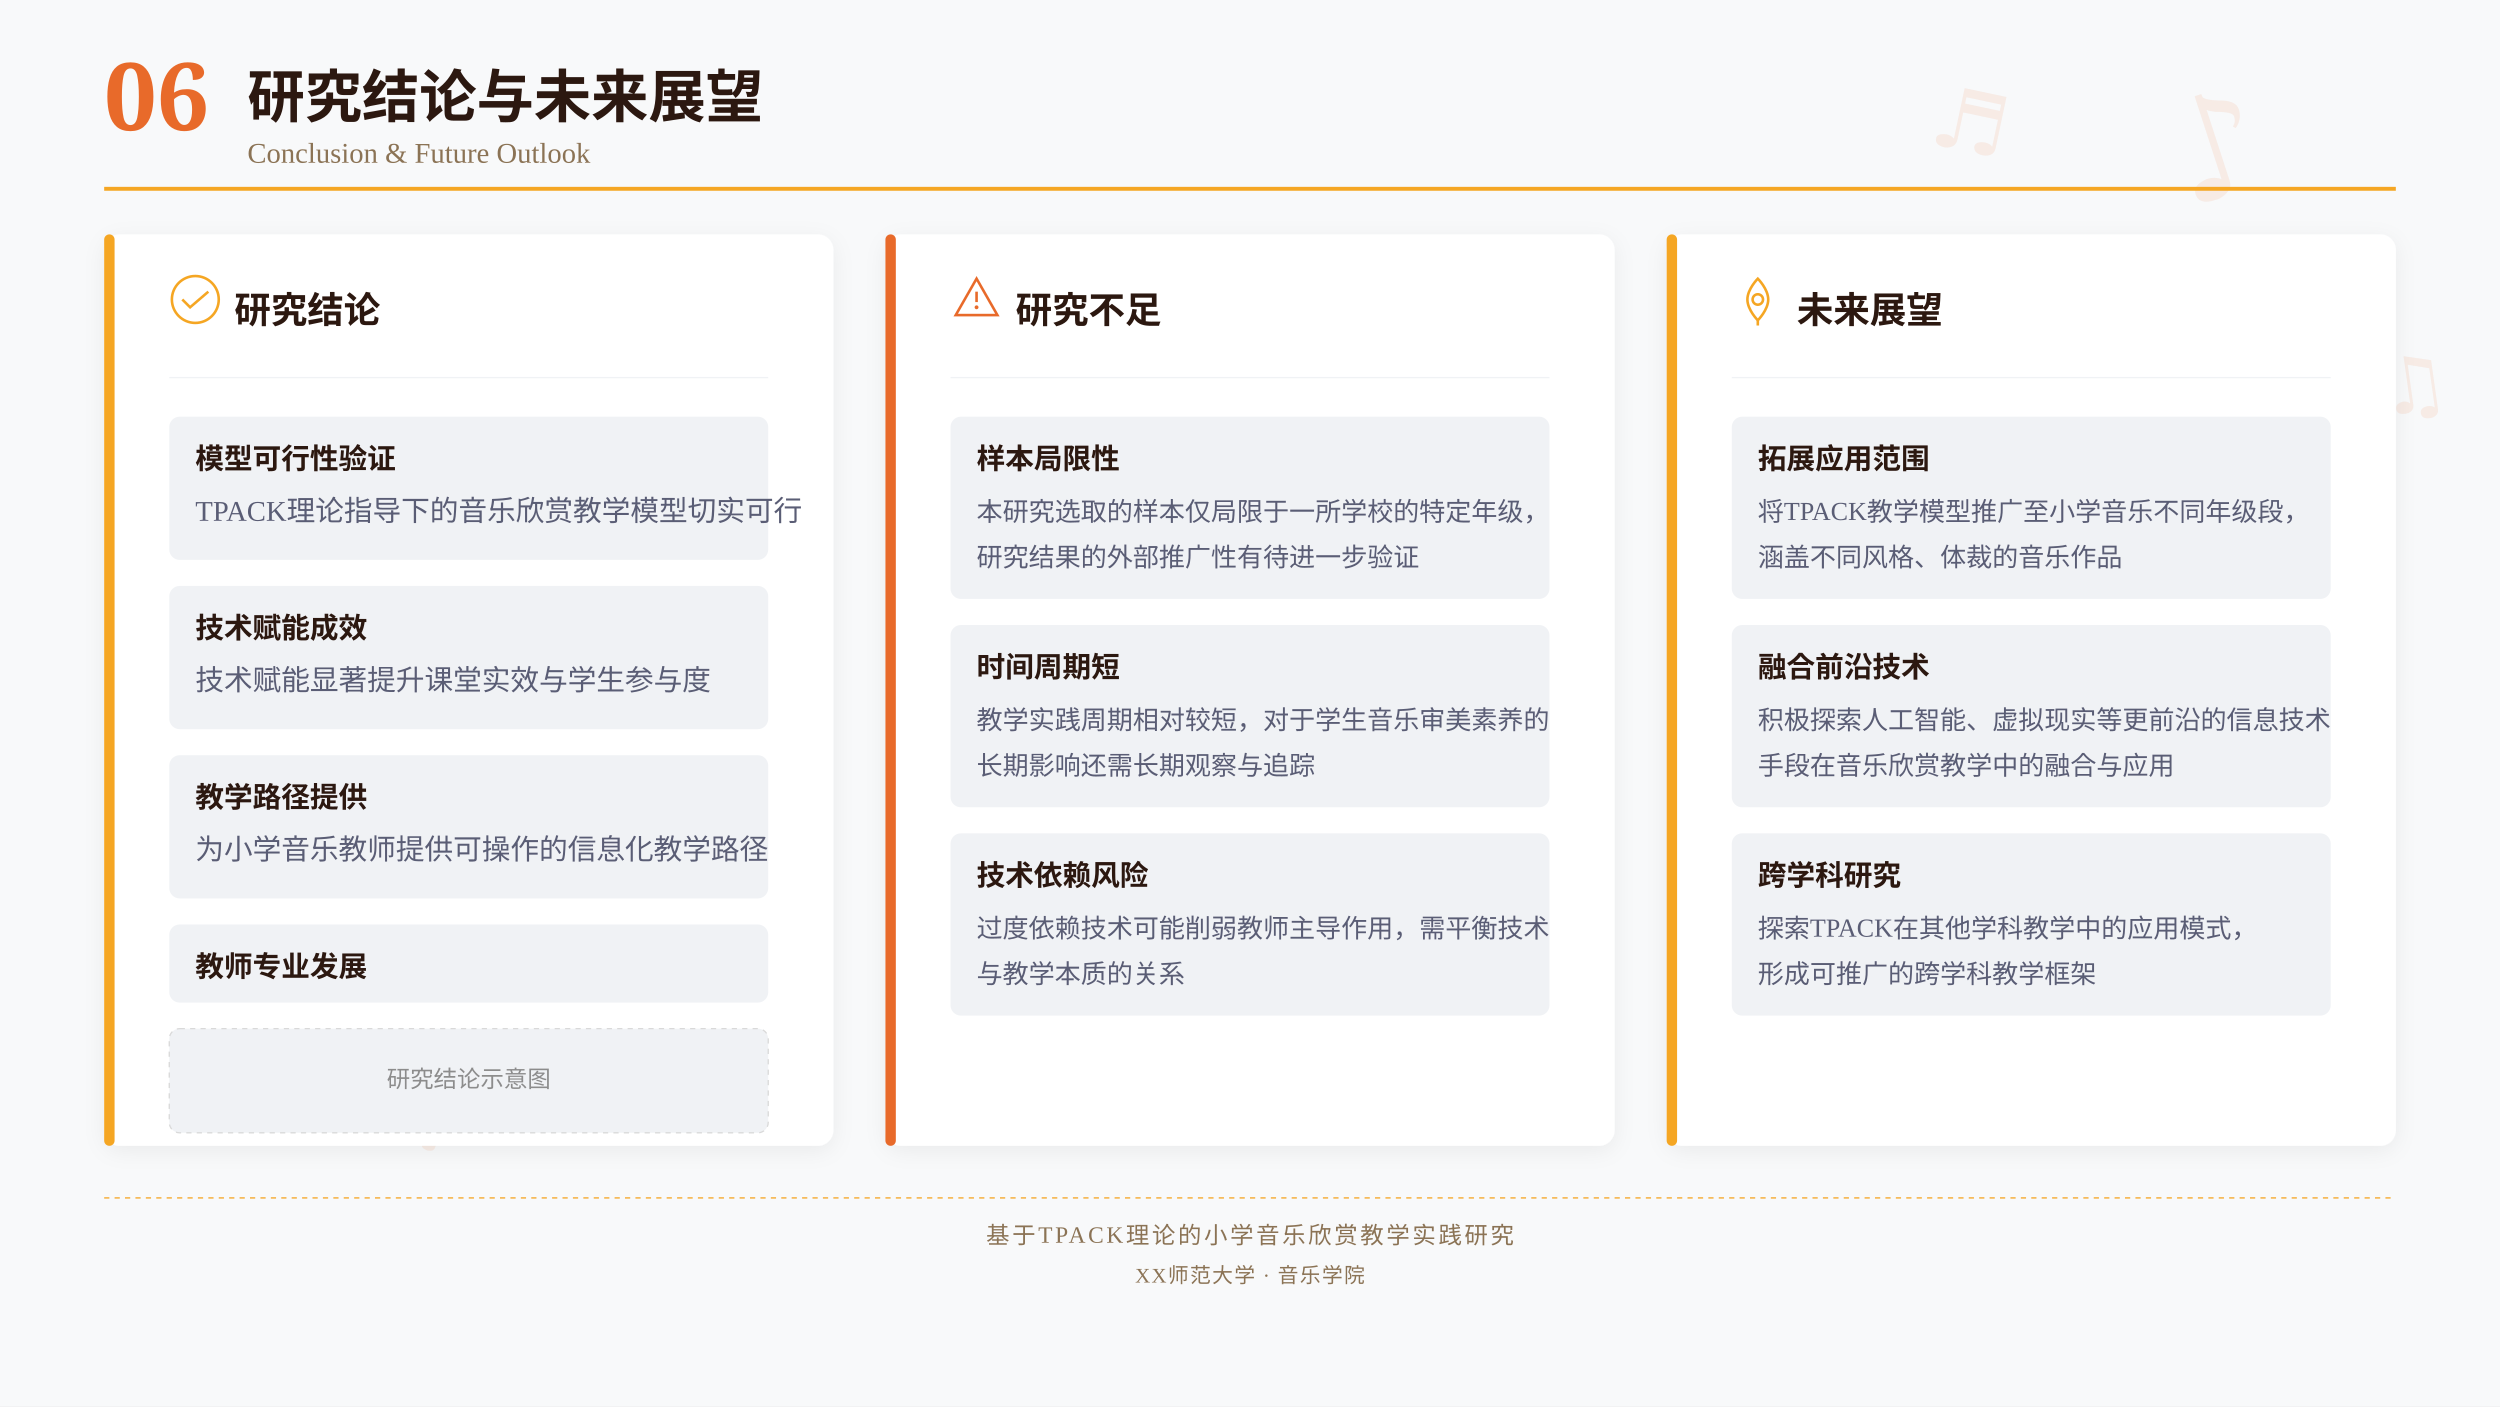
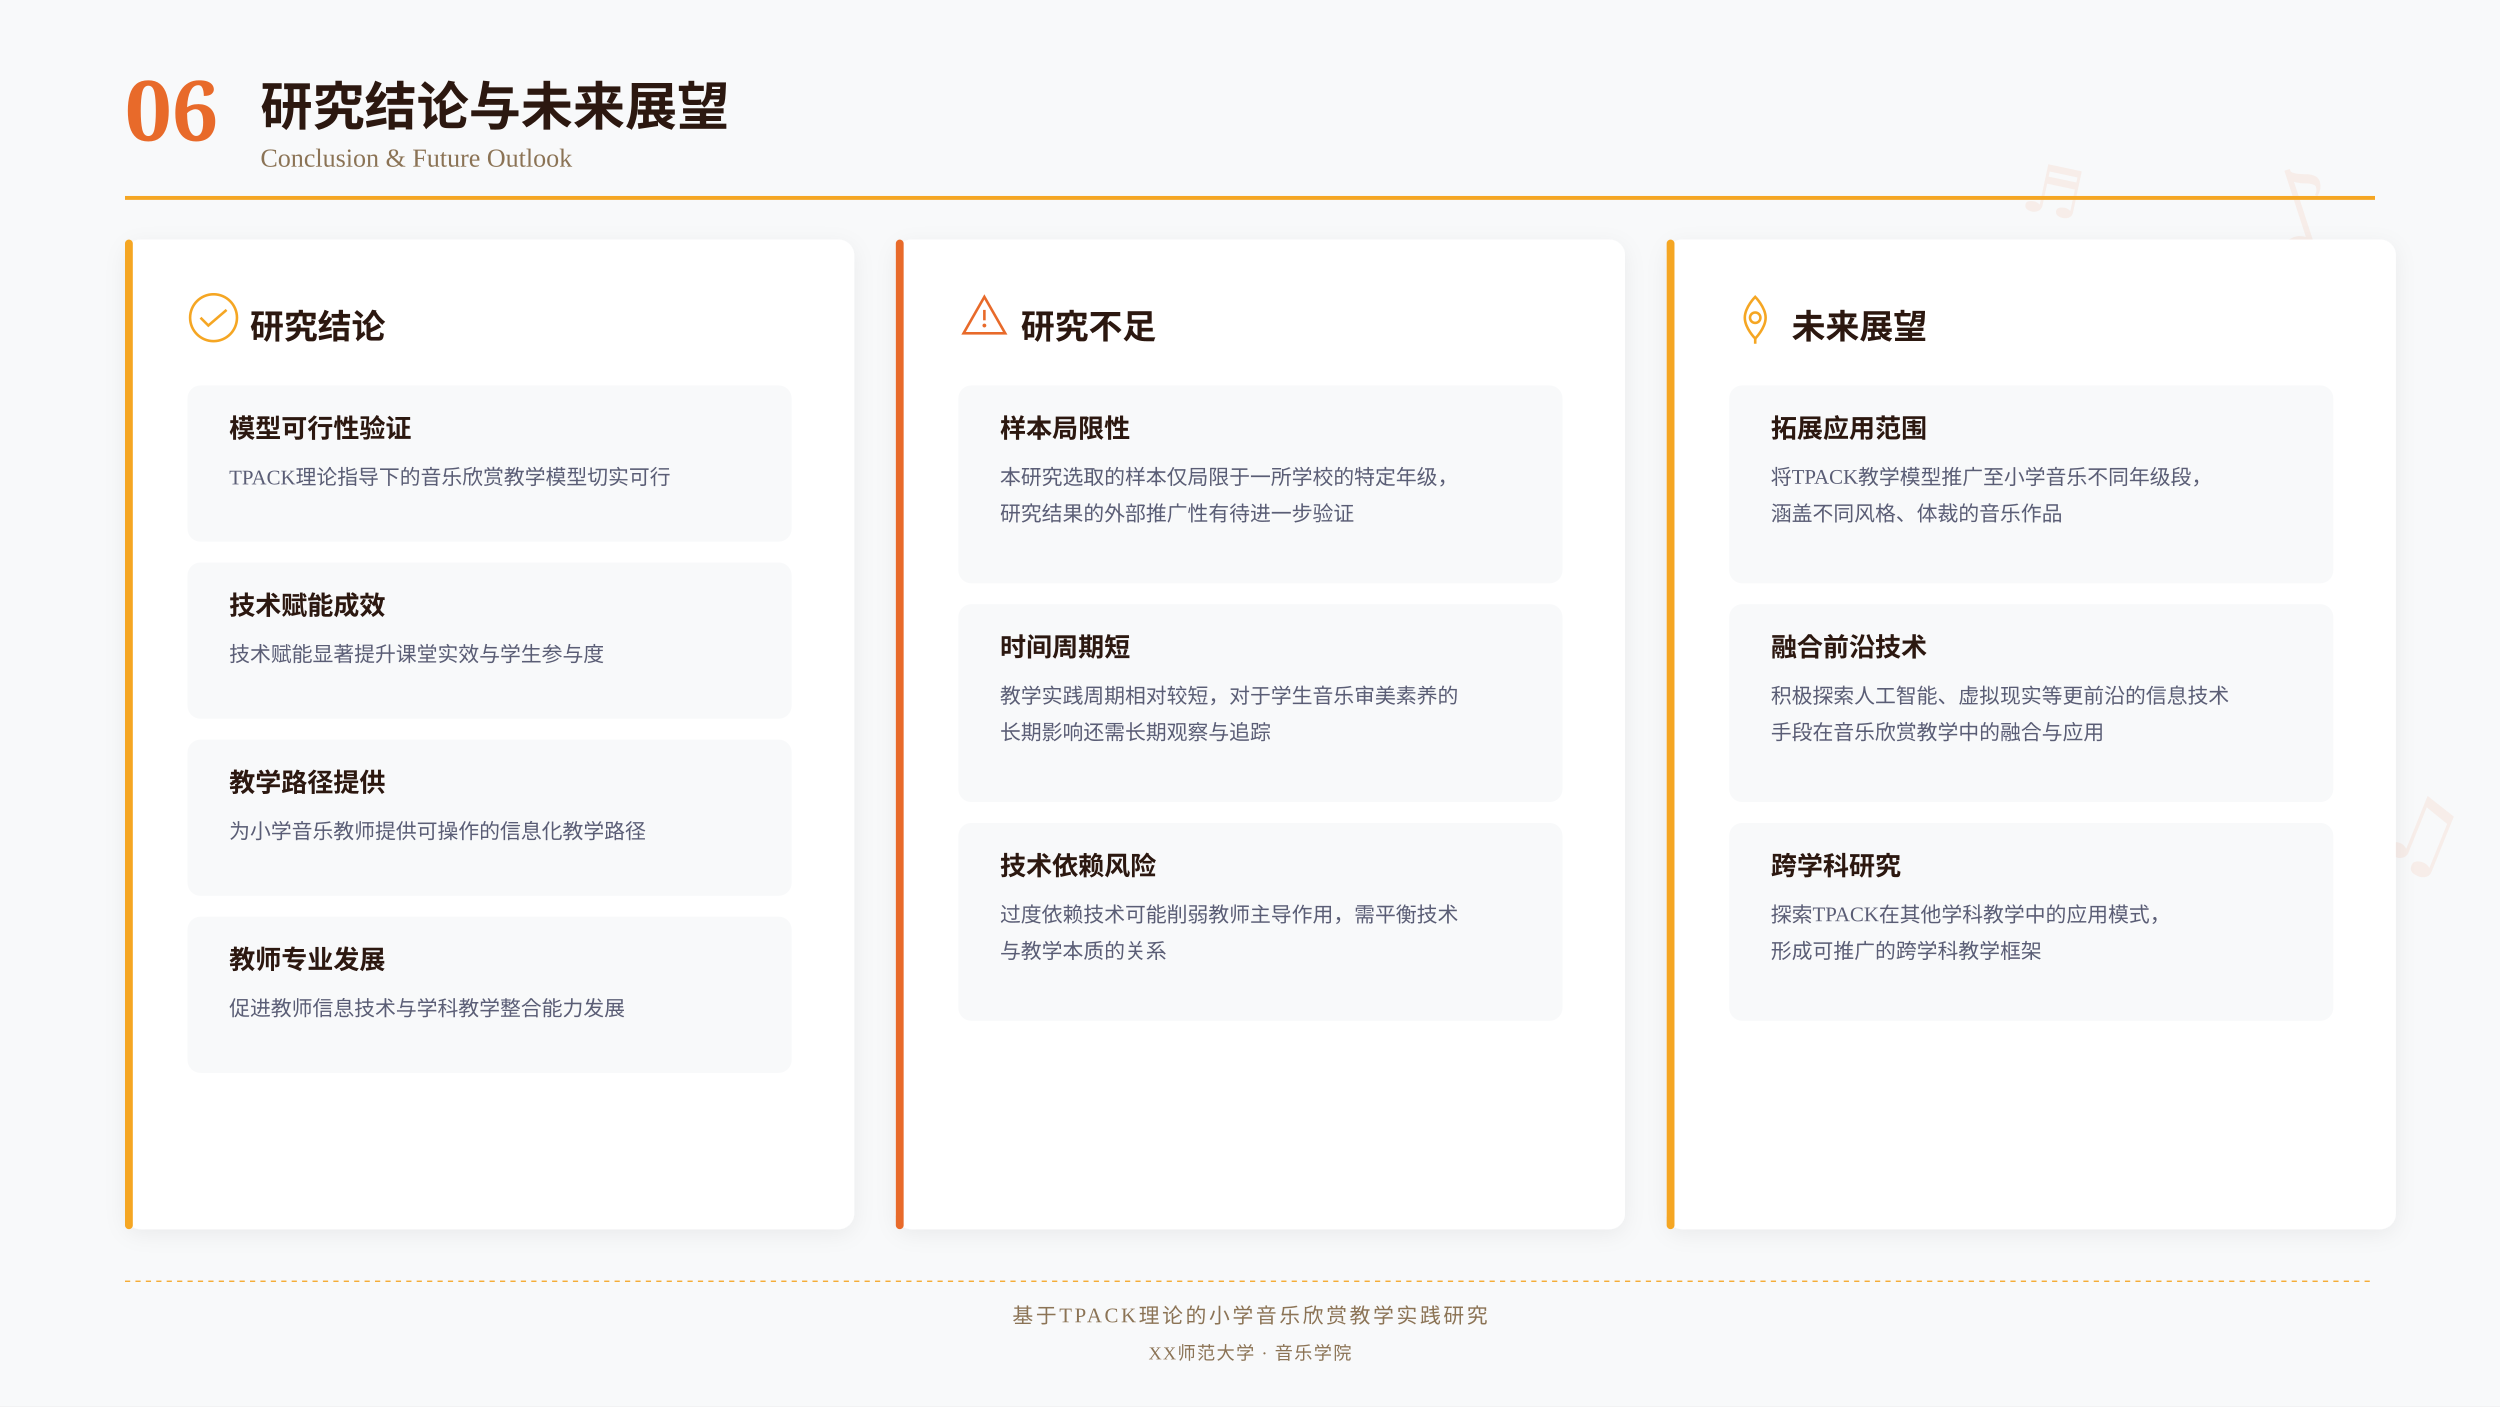
<svg xmlns="http://www.w3.org/2000/svg" viewBox="0 0 1920 1080" width="1920" height="1080">
  <defs>
    <filter id="cardShadow">
      <feDropShadow dx="0" dy="4" stdDeviation="8" flood-opacity="0.06" />
    </filter>
    <linearGradient id="headerGrad" x1="0%" y1="0%" x2="100%" y2="100%">
      <stop offset="0%" style="stop-color:#E86A2A;stop-opacity:1" />
      <stop offset="100%" style="stop-color:#D35400;stop-opacity:1" />
    </linearGradient>
  </defs>
  <rect width="1920" height="1080" fill="#F8F9FA" />
-   <g opacity="0.10" fill="#E86A2A">
-     <g transform="translate(1680, 160) rotate(-18)">
-       <text font-size="110" font-family="serif">♪</text>
+   <g opacity="0.08" fill="#E86A2A">
+     <g transform="translate(1750, 200) rotate(-18)">
+       <text font-size="88" font-family="serif">♪</text>
    </g>
-     <g transform="translate(1750, 580) rotate(22)">
-       <text font-size="95" font-family="serif">♫</text>
+     <g transform="translate(1820, 650) rotate(22)">
+       <text font-size="72" font-family="serif">♫</text>
    </g>
-     <g transform="translate(130, 720) rotate(-28)">
-       <text font-size="85" font-family="serif">♩</text>
+     <g transform="translate(140, 780) rotate(-28)">
+       <text font-size="64" font-family="serif">♩</text>
    </g>
-     <g transform="translate(1480, 110) rotate(12)">
-       <text font-size="65" font-family="serif">♬</text>
+     <g transform="translate(1550, 160) rotate(12)">
+       <text font-size="52" font-family="serif">♬</text>
    </g>
-     <g transform="translate(1720, 820) rotate(-15)">
-       <text font-size="70" font-family="serif">♪</text>
+     <g transform="translate(1780, 880) rotate(-15)">
+       <text font-size="56" font-family="serif">♪</text>
    </g>
-     <g transform="translate(220, 220) rotate(18)">
-       <text font-size="55" font-family="serif">♫</text>
-     </g>
-     <g transform="translate(1580, 380) rotate(-25)">
-       <text font-size="50" font-family="serif">♩</text>
-     </g>
-     <g transform="translate(120, 420) rotate(28)">
-       <text font-size="45" font-family="serif">♬</text>
-     </g>
-     <g transform="translate(1830, 320) rotate(-8)">
-       <text font-size="60" font-family="serif">♫</text>
-     </g>
-     <g transform="translate(320, 880) rotate(22)">
-       <text font-size="40" font-family="serif">♪</text>
+     <g transform="translate(240, 260) rotate(18)">
+       <text font-size="44" font-family="serif">♫</text>
    </g>
  </g>
-   <text x="80" y="100" font-size="72" fill="#E86A2A" font-family="'Noto Serif SC', serif" font-weight="700">06</text>
-   <text x="190" y="90" font-size="44" fill="#2C1810" font-family="'Noto Serif SC', serif" font-weight="600">研究结论与未来展望</text>
-   <text x="190" y="125" font-size="22" fill="#8B7355">Conclusion &amp; Future Outlook</text>
-   <line x1="80" y1="145" x2="1840" y2="145" stroke="#F5A623" stroke-width="3" />
-   <rect x="80" y="180" width="560" height="700" rx="12" fill="#FFFFFF" filter="url(#cardShadow)" />
-   <rect x="80" y="180" width="8" height="700" rx="4" fill="#F5A623" />
-   <g transform="translate(130, 210)">
+   <text x="96" y="108" font-size="64" fill="#E86A2A" font-family="'Noto Serif SC', serif" font-weight="700">06</text>
+   <text x="200" y="96" font-size="40" fill="#2C1810" font-family="'Noto Serif SC', serif" font-weight="600">研究结论与未来展望</text>
+   <text x="200" y="128" font-size="20" fill="#8B7355">Conclusion &amp; Future Outlook</text>
+   <line x1="96" y1="152" x2="1824" y2="152" stroke="#F5A623" stroke-width="3" />
+   <rect x="96" y="184" width="560" height="760" rx="12" fill="#FFFFFF" filter="url(#cardShadow)" />
+   <rect x="96" y="184" width="6" height="760" rx="3" fill="#F5A623" />
+   <g transform="translate(144, 224)">
    <circle cx="20" cy="20" r="18" fill="none" stroke="#F5A623" stroke-width="2" />
    <polyline points="10,20 16,26 30,14" fill="none" stroke="#F5A623" stroke-width="2" />
  </g>
-   <text x="180" y="248" font-size="28" fill="#2C1810" font-weight="600">研究结论</text>
-   <line x1="130" y1="290" x2="590" y2="290" stroke="#F0F2F5" stroke-width="1" />
-   <rect x="130" y="320" width="460" height="110" rx="8" fill="#F0F2F5" />
-   <text x="150" y="360" font-size="22" fill="#2C1810" font-weight="600">模型可行性验证</text>
-   <text x="150" y="400" font-size="22" fill="#5A5D75">TPACK理论指导下的音乐欣赏教学模型切实可行</text>
-   <rect x="130" y="450" width="460" height="110" rx="8" fill="#F0F2F5" />
-   <text x="150" y="490" font-size="22" fill="#2C1810" font-weight="600">技术赋能成效</text>
-   <text x="150" y="530" font-size="22" fill="#5A5D75">技术赋能显著提升课堂实效与学生参与度</text>
-   <rect x="130" y="580" width="460" height="110" rx="8" fill="#F0F2F5" />
-   <text x="150" y="620" font-size="22" fill="#2C1810" font-weight="600">教学路径提供</text>
-   <text x="150" y="660" font-size="22" fill="#5A5D75">为小学音乐教师提供可操作的信息化教学路径</text>
-   <rect x="130" y="710" width="460" height="60" rx="8" fill="#F0F2F5" />
-   <text x="150" y="750" font-size="22" fill="#2C1810" font-weight="600">教师专业发展</text>
-   <rect x="130" y="790" width="460" height="80" rx="8" fill="#F0F2F5" stroke="#D9D9D9" stroke-width="1" stroke-dasharray="4,4" />
-   <text x="360" y="835" font-size="18" text-anchor="middle" fill="#8C8C8C">研究结论示意图</text>
-   <rect x="680" y="180" width="560" height="700" rx="12" fill="#FFFFFF" filter="url(#cardShadow)" />
-   <rect x="680" y="180" width="8" height="700" rx="4" fill="#E86A2A" />
-   <g transform="translate(730, 210)">
+   <text x="192" y="260" font-size="26" fill="#2C1810" font-weight="600">研究结论</text>
+   <rect x="144" y="296" width="464" height="120" rx="10" fill="#F8F9FA" />
+   <text x="176" y="336" font-size="20" fill="#2C1810" font-weight="600">模型可行性验证</text>
+   <text x="176" y="372" font-size="16" fill="#5A5D75">TPACK理论指导下的音乐欣赏教学模型切实可行</text>
+   <rect x="144" y="432" width="464" height="120" rx="10" fill="#F8F9FA" />
+   <text x="176" y="472" font-size="20" fill="#2C1810" font-weight="600">技术赋能成效</text>
+   <text x="176" y="508" font-size="16" fill="#5A5D75">技术赋能显著提升课堂实效与学生参与度</text>
+   <rect x="144" y="568" width="464" height="120" rx="10" fill="#F8F9FA" />
+   <text x="176" y="608" font-size="20" fill="#2C1810" font-weight="600">教学路径提供</text>
+   <text x="176" y="644" font-size="16" fill="#5A5D75">为小学音乐教师提供可操作的信息化教学路径</text>
+   <rect x="144" y="704" width="464" height="120" rx="10" fill="#F8F9FA" />
+   <text x="176" y="744" font-size="20" fill="#2C1810" font-weight="600">教师专业发展</text>
+   <text x="176" y="780" font-size="16" fill="#5A5D75">促进教师信息技术与学科教学整合能力发展</text>
+   <rect x="688" y="184" width="560" height="760" rx="12" fill="#FFFFFF" filter="url(#cardShadow)" />
+   <rect x="688" y="184" width="6" height="760" rx="3" fill="#E86A2A" />
+   <g transform="translate(736, 224)">
    <path d="M20 4 L36 32 L4 32 Z" fill="none" stroke="#E86A2A" stroke-width="2" />
    <line x1="20" y1="14" x2="20" y2="22" stroke="#E86A2A" stroke-width="2" />
    <circle cx="20" cy="26" r="1.5" fill="#E86A2A" />
  </g>
-   <text x="780" y="248" font-size="28" fill="#2C1810" font-weight="600">研究不足</text>
-   <line x1="730" y1="290" x2="1190" y2="290" stroke="#F0F2F5" stroke-width="1" />
-   <rect x="730" y="320" width="460" height="140" rx="8" fill="#F0F2F5" />
-   <text x="750" y="360" font-size="22" fill="#2C1810" font-weight="600">样本局限性</text>
-   <text x="750" y="400" font-size="20" fill="#5A5D75">本研究选取的样本仅局限于一所学校的特定年级，</text>
-   <text x="750" y="435" font-size="20" fill="#5A5D75">研究结果的外部推广性有待进一步验证</text>
-   <rect x="730" y="480" width="460" height="140" rx="8" fill="#F0F2F5" />
-   <text x="750" y="520" font-size="22" fill="#2C1810" font-weight="600">时间周期短</text>
-   <text x="750" y="560" font-size="20" fill="#5A5D75">教学实践周期相对较短，对于学生音乐审美素养的</text>
-   <text x="750" y="595" font-size="20" fill="#5A5D75">长期影响还需长期观察与追踪</text>
-   <rect x="730" y="640" width="460" height="140" rx="8" fill="#F0F2F5" />
-   <text x="750" y="680" font-size="22" fill="#2C1810" font-weight="600">技术依赖风险</text>
-   <text x="750" y="720" font-size="20" fill="#5A5D75">过度依赖技术可能削弱教师主导作用，需平衡技术</text>
-   <text x="750" y="755" font-size="20" fill="#5A5D75">与教学本质的关系</text>
-   <rect x="1280" y="180" width="560" height="700" rx="12" fill="#FFFFFF" filter="url(#cardShadow)" />
-   <rect x="1280" y="180" width="8" height="700" rx="4" fill="#F5A623" />
-   <g transform="translate(1330, 210)">
+   <text x="784" y="260" font-size="26" fill="#2C1810" font-weight="600">研究不足</text>
+   <rect x="736" y="296" width="464" height="152" rx="10" fill="#F8F9FA" />
+   <text x="768" y="336" font-size="20" fill="#2C1810" font-weight="600">样本局限性</text>
+   <text x="768" y="372" font-size="16" fill="#5A5D75">本研究选取的样本仅局限于一所学校的特定年级，</text>
+   <text x="768" y="400" font-size="16" fill="#5A5D75">研究结果的外部推广性有待进一步验证</text>
+   <rect x="736" y="464" width="464" height="152" rx="10" fill="#F8F9FA" />
+   <text x="768" y="504" font-size="20" fill="#2C1810" font-weight="600">时间周期短</text>
+   <text x="768" y="540" font-size="16" fill="#5A5D75">教学实践周期相对较短，对于学生音乐审美素养的</text>
+   <text x="768" y="568" font-size="16" fill="#5A5D75">长期影响还需长期观察与追踪</text>
+   <rect x="736" y="632" width="464" height="152" rx="10" fill="#F8F9FA" />
+   <text x="768" y="672" font-size="20" fill="#2C1810" font-weight="600">技术依赖风险</text>
+   <text x="768" y="708" font-size="16" fill="#5A5D75">过度依赖技术可能削弱教师主导作用，需平衡技术</text>
+   <text x="768" y="736" font-size="16" fill="#5A5D75">与教学本质的关系</text>
+   <rect x="1280" y="184" width="560" height="760" rx="12" fill="#FFFFFF" filter="url(#cardShadow)" />
+   <rect x="1280" y="184" width="6" height="760" rx="3" fill="#F5A623" />
+   <g transform="translate(1328, 224)">
    <path d="M20 4 C20 4 28 12 28 20 C28 28 20 36 20 36 C20 36 12 28 12 20 C12 12 20 4 20 4Z" fill="none" stroke="#F5A623" stroke-width="2" />
    <circle cx="20" cy="20" r="4" fill="none" stroke="#F5A623" stroke-width="2" />
    <line x1="20" y1="36" x2="20" y2="40" stroke="#F5A623" stroke-width="2" />
  </g>
-   <text x="1380" y="248" font-size="28" fill="#2C1810" font-weight="600">未来展望</text>
-   <line x1="1330" y1="290" x2="1790" y2="290" stroke="#F0F2F5" stroke-width="1" />
-   <rect x="1330" y="320" width="460" height="140" rx="8" fill="#F0F2F5" />
-   <text x="1350" y="360" font-size="22" fill="#2C1810" font-weight="600">拓展应用范围</text>
-   <text x="1350" y="400" font-size="20" fill="#5A5D75">将TPACK教学模型推广至小学音乐不同年级段，</text>
-   <text x="1350" y="435" font-size="20" fill="#5A5D75">涵盖不同风格、体裁的音乐作品</text>
-   <rect x="1330" y="480" width="460" height="140" rx="8" fill="#F0F2F5" />
-   <text x="1350" y="520" font-size="22" fill="#2C1810" font-weight="600">融合前沿技术</text>
-   <text x="1350" y="560" font-size="20" fill="#5A5D75">积极探索人工智能、虚拟现实等更前沿的信息技术</text>
-   <text x="1350" y="595" font-size="20" fill="#5A5D75">手段在音乐欣赏教学中的融合与应用</text>
-   <rect x="1330" y="640" width="460" height="140" rx="8" fill="#F0F2F5" />
-   <text x="1350" y="680" font-size="22" fill="#2C1810" font-weight="600">跨学科研究</text>
-   <text x="1350" y="720" font-size="20" fill="#5A5D75">探索TPACK在其他学科教学中的应用模式，</text>
-   <text x="1350" y="755" font-size="20" fill="#5A5D75">形成可推广的跨学科教学框架</text>
-   <line x1="80" y1="920" x2="1840" y2="920" stroke="#F5A623" stroke-width="1" stroke-dasharray="4,4" />
-   <text x="960" y="955" font-size="18" text-anchor="middle" fill="#8B7355" letter-spacing="2">基于TPACK理论的小学音乐欣赏教学实践研究</text>
-   <text x="960" y="985" font-size="16" text-anchor="middle" fill="#8B7355" letter-spacing="1">XX师范大学 · 音乐学院</text>
+   <text x="1376" y="260" font-size="26" fill="#2C1810" font-weight="600">未来展望</text>
+   <rect x="1328" y="296" width="464" height="152" rx="10" fill="#F8F9FA" />
+   <text x="1360" y="336" font-size="20" fill="#2C1810" font-weight="600">拓展应用范围</text>
+   <text x="1360" y="372" font-size="16" fill="#5A5D75">将TPACK教学模型推广至小学音乐不同年级段，</text>
+   <text x="1360" y="400" font-size="16" fill="#5A5D75">涵盖不同风格、体裁的音乐作品</text>
+   <rect x="1328" y="464" width="464" height="152" rx="10" fill="#F8F9FA" />
+   <text x="1360" y="504" font-size="20" fill="#2C1810" font-weight="600">融合前沿技术</text>
+   <text x="1360" y="540" font-size="16" fill="#5A5D75">积极探索人工智能、虚拟现实等更前沿的信息技术</text>
+   <text x="1360" y="568" font-size="16" fill="#5A5D75">手段在音乐欣赏教学中的融合与应用</text>
+   <rect x="1328" y="632" width="464" height="152" rx="10" fill="#F8F9FA" />
+   <text x="1360" y="672" font-size="20" fill="#2C1810" font-weight="600">跨学科研究</text>
+   <text x="1360" y="708" font-size="16" fill="#5A5D75">探索TPACK在其他学科教学中的应用模式，</text>
+   <text x="1360" y="736" font-size="16" fill="#5A5D75">形成可推广的跨学科教学框架</text>
+   <line x1="96" y1="984" x2="1824" y2="984" stroke="#F5A623" stroke-width="1" stroke-dasharray="4,4" />
+   <text x="960" y="1016" font-size="16" text-anchor="middle" fill="#8B7355" letter-spacing="2">基于TPACK理论的小学音乐欣赏教学实践研究</text>
+   <text x="960" y="1044" font-size="14" text-anchor="middle" fill="#8B7355" letter-spacing="1">XX师范大学 · 音乐学院</text>
</svg>
